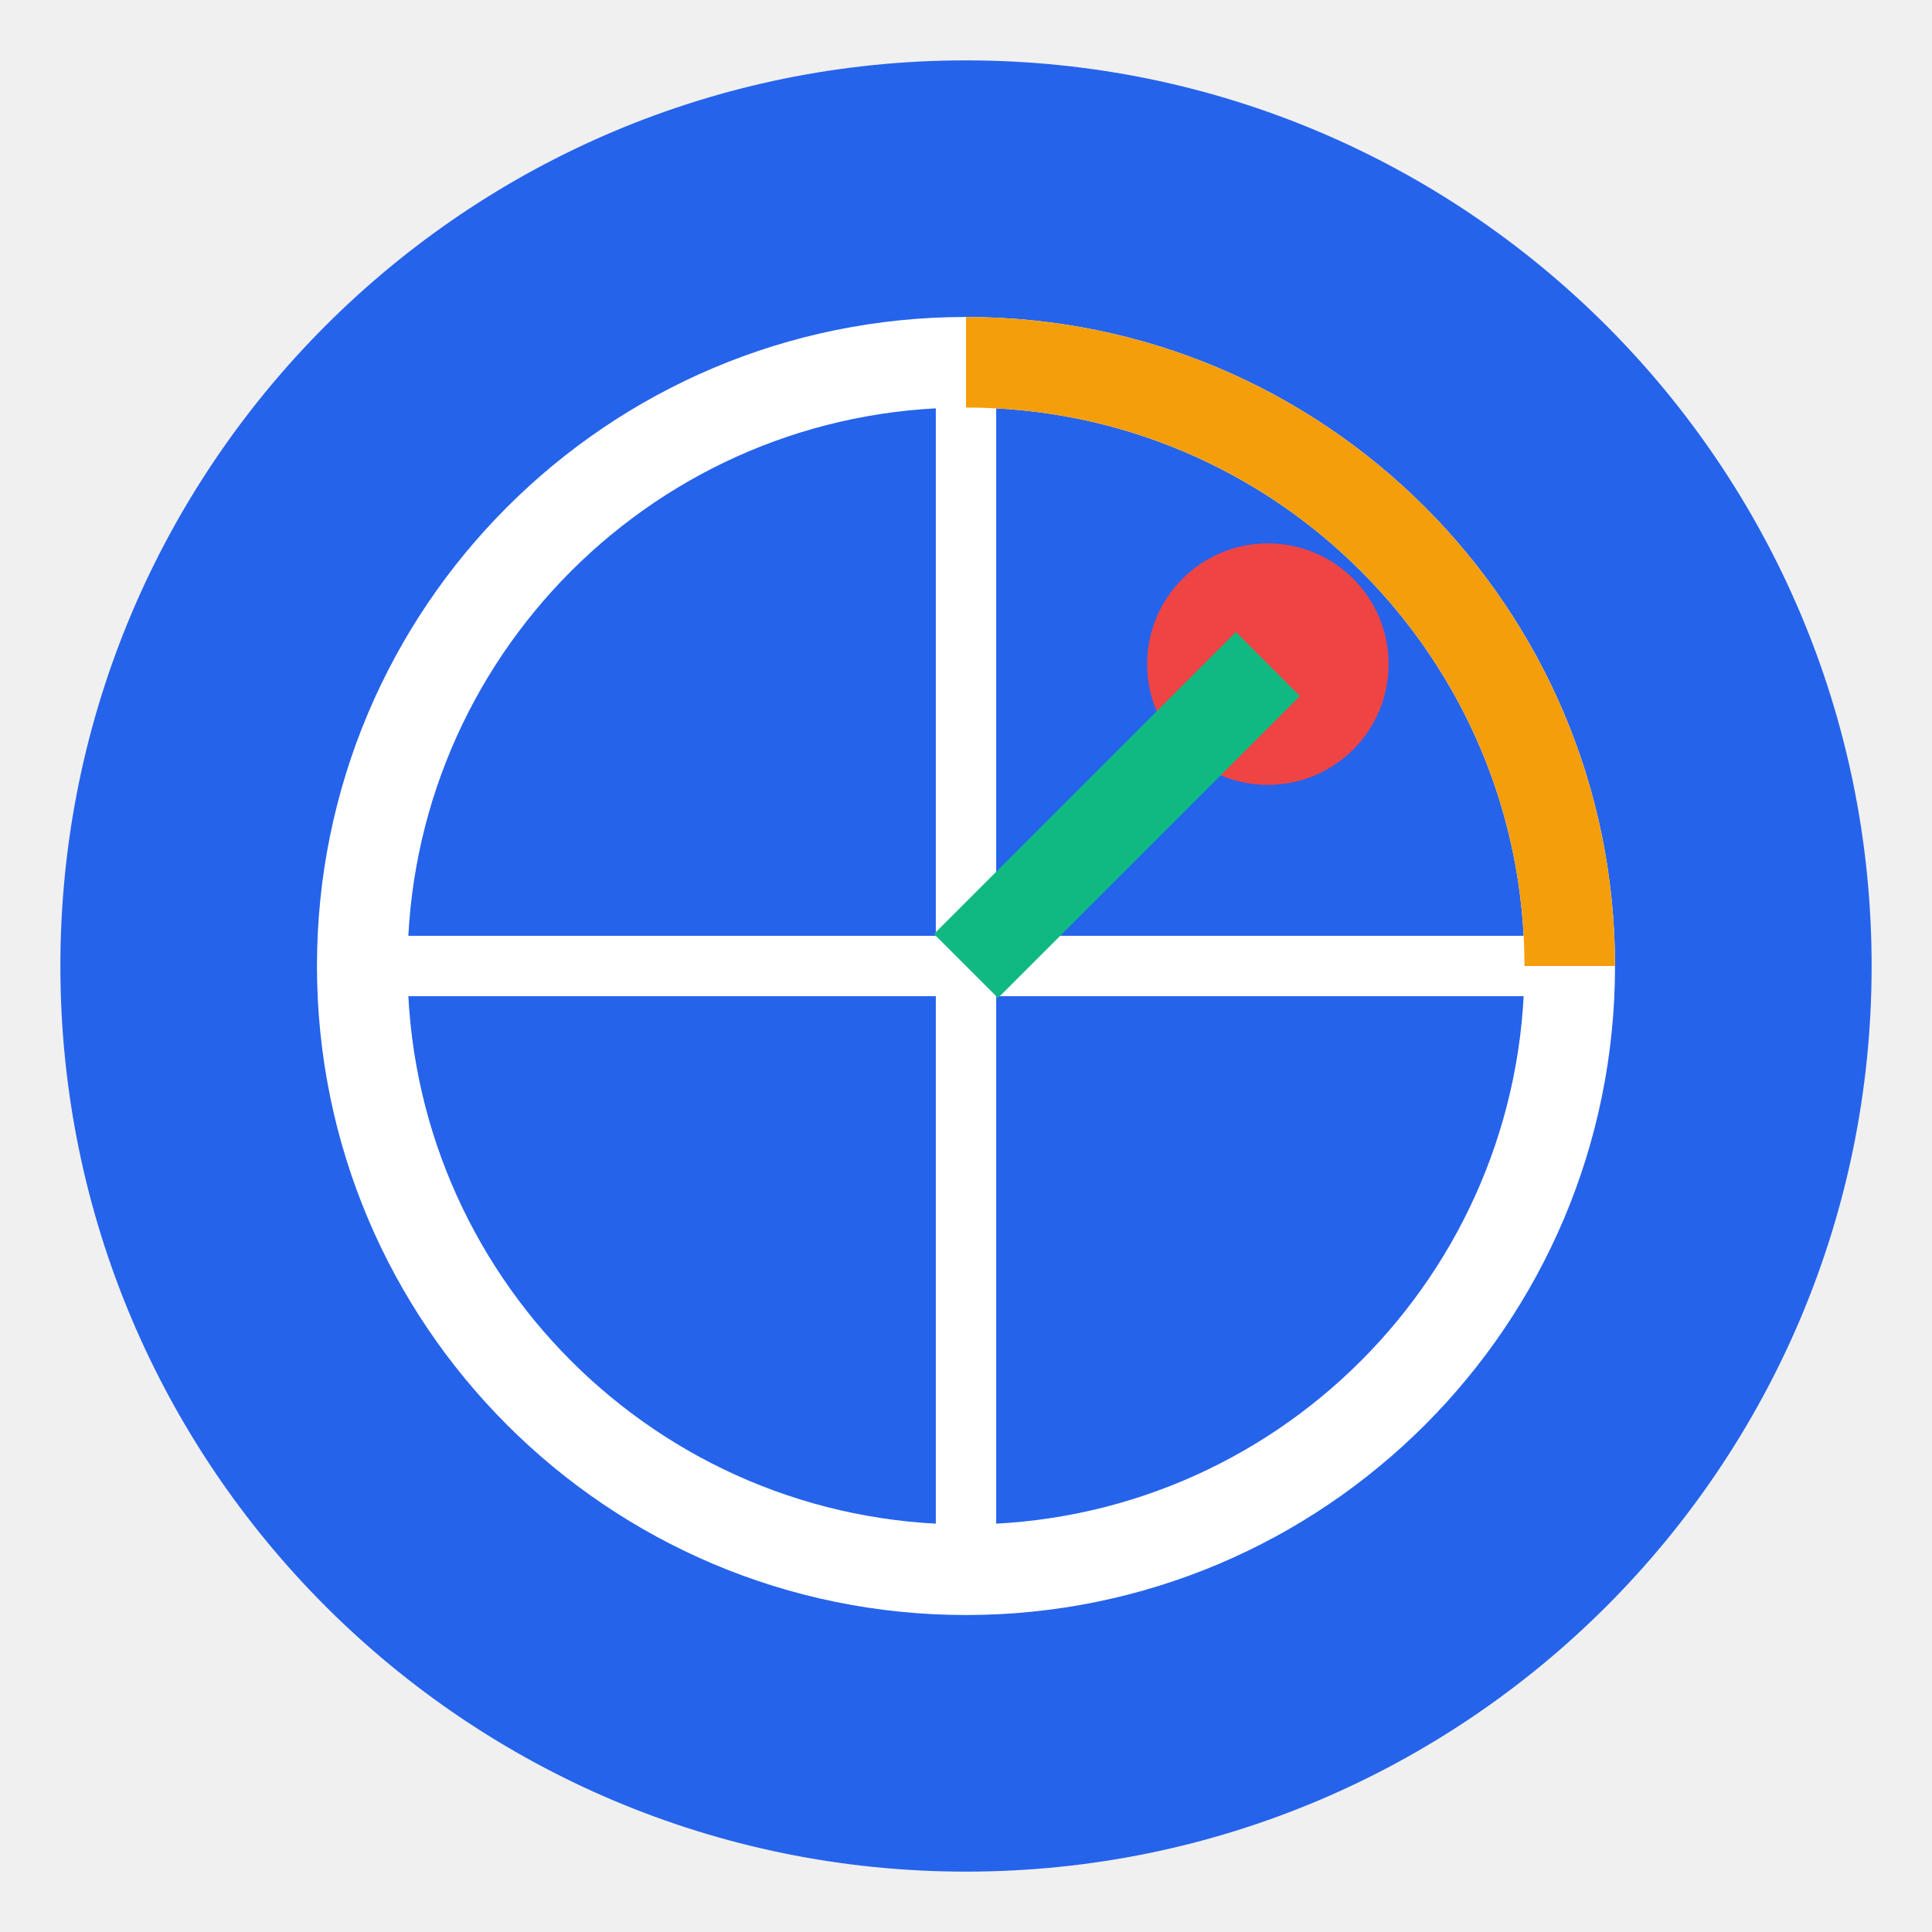
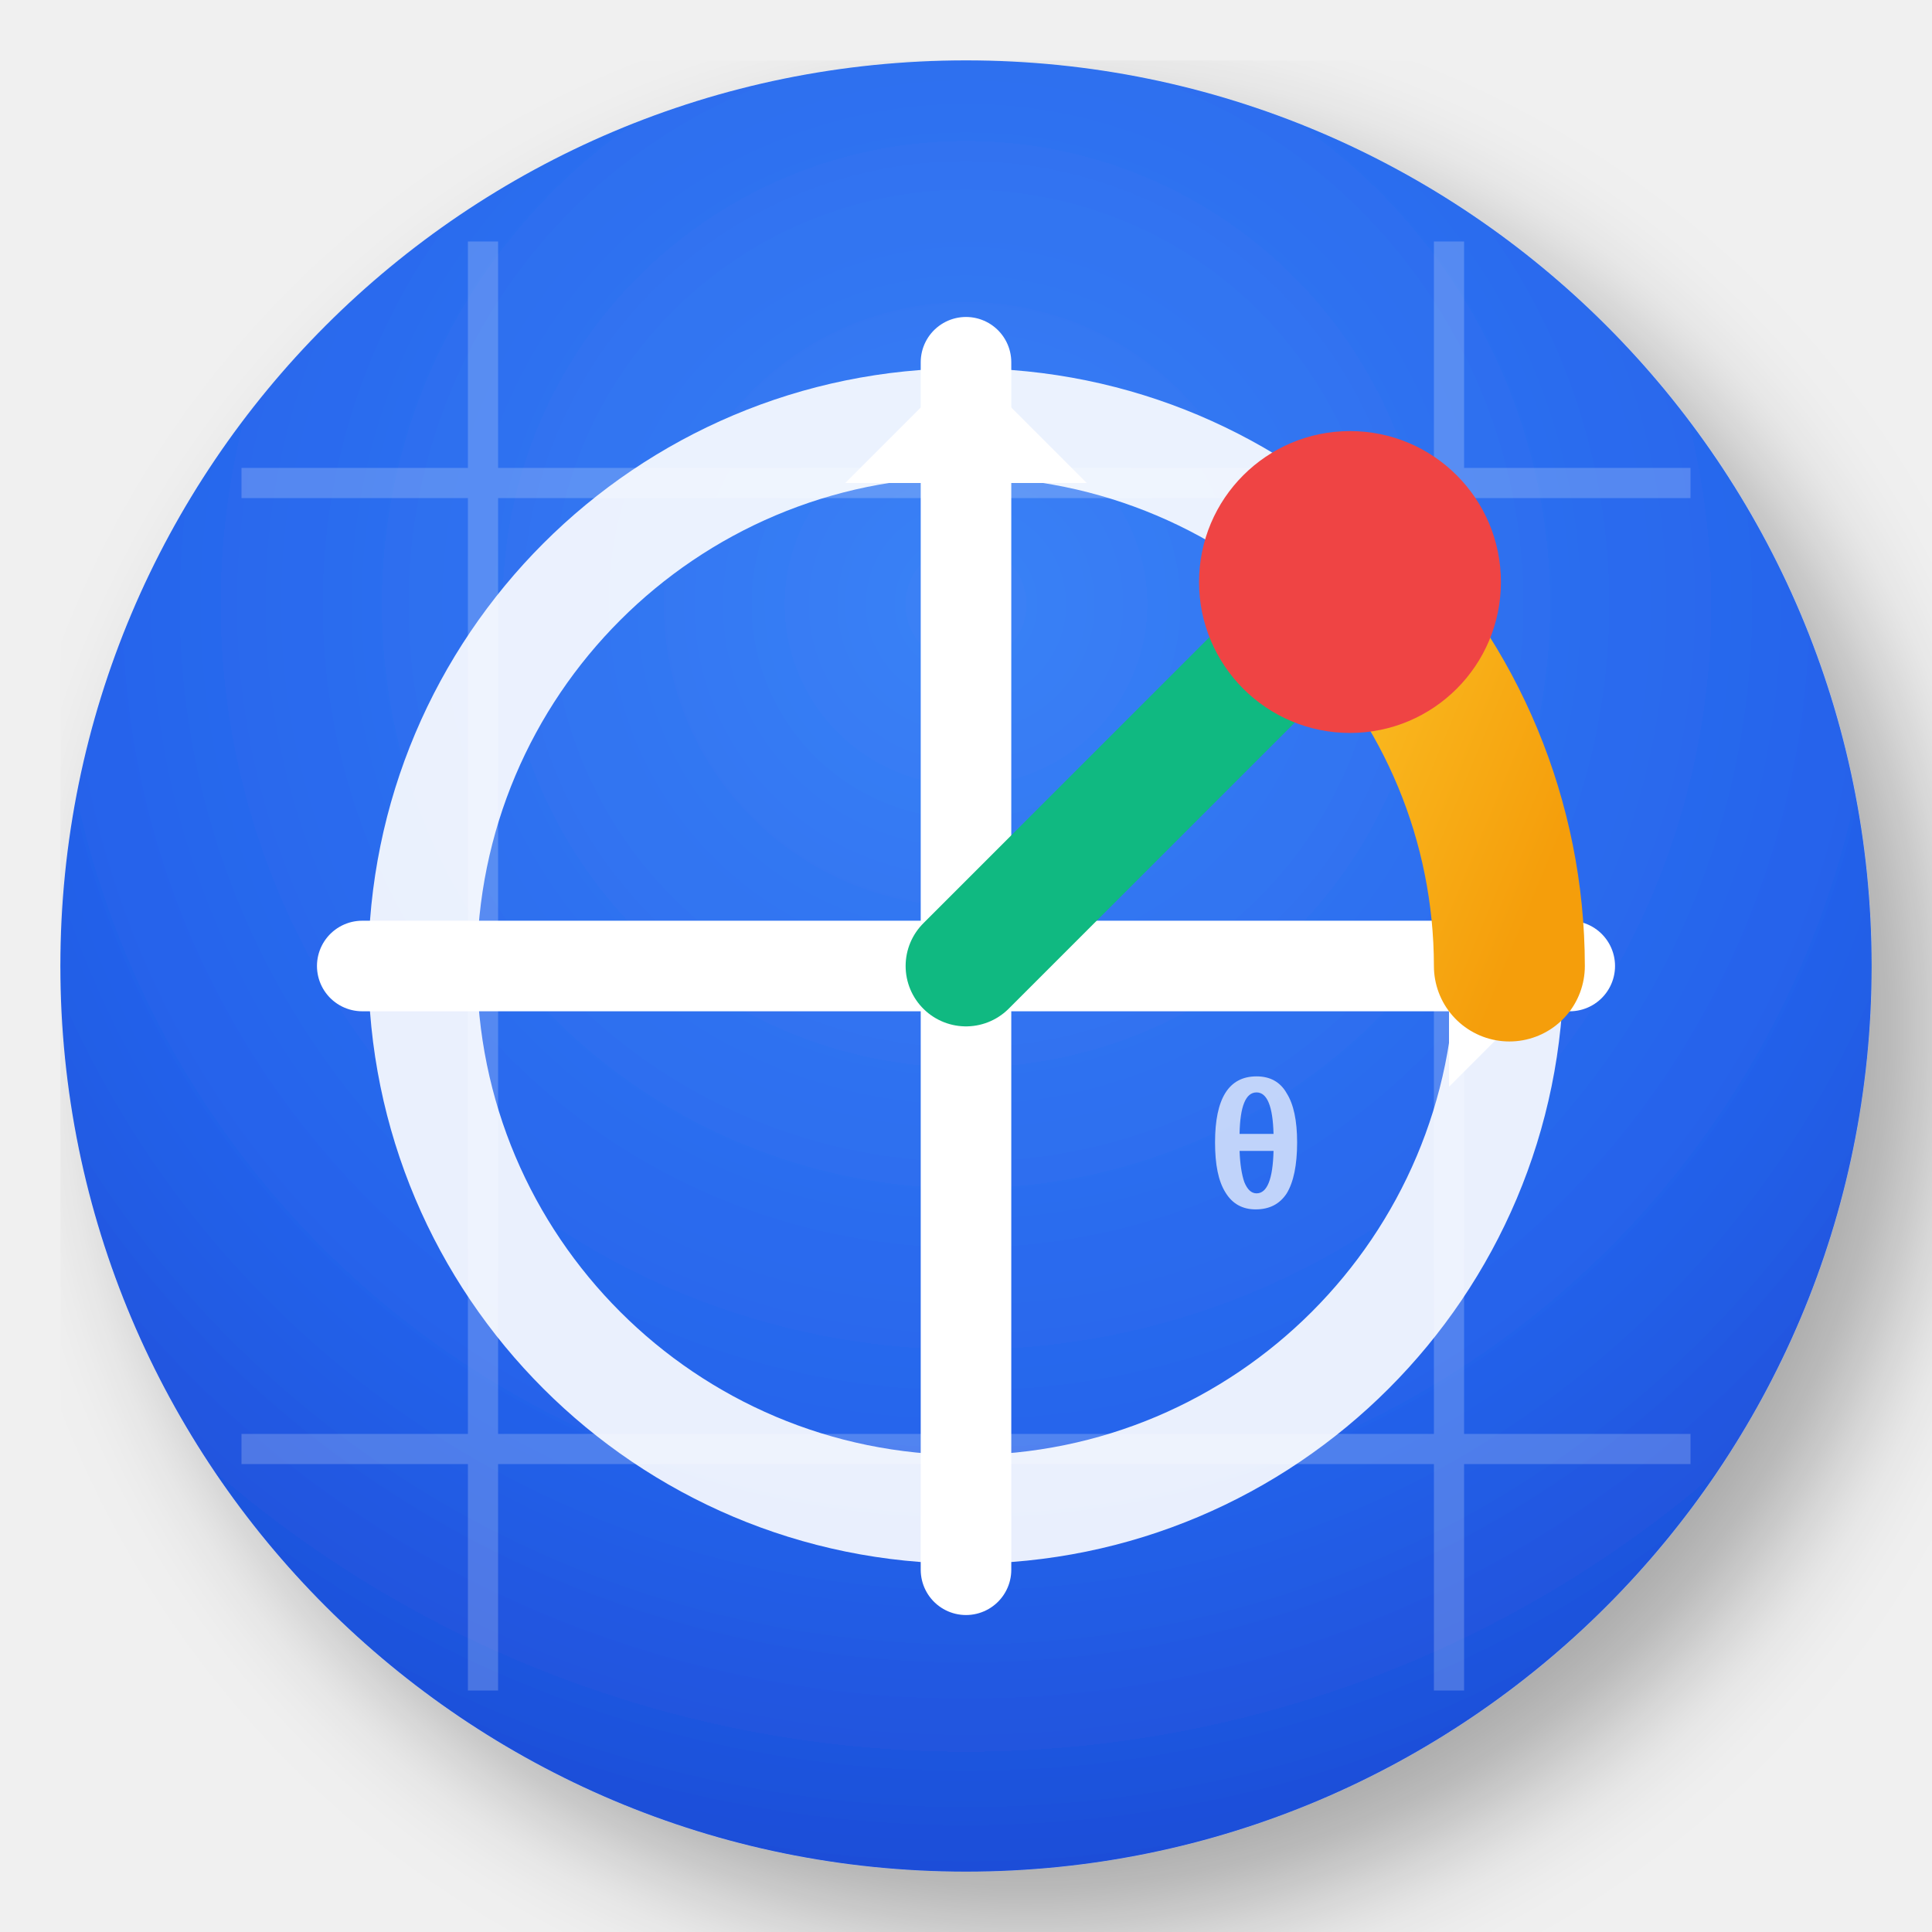
<svg xmlns="http://www.w3.org/2000/svg" width="32" height="32" viewBox="0 0 32 32">
-   <circle cx="16" cy="16" r="15" fill="#2563eb" />
-   <circle cx="16" cy="16" r="10" fill="none" stroke="white" stroke-width="1.5" />
-   <line x1="6" y1="16" x2="26" y2="16" stroke="white" stroke-width="1" />
-   <line x1="16" y1="6" x2="16" y2="26" stroke="white" stroke-width="1" />
-   <path d="M 26 16 A 10 10 0 0 0 16 6" fill="none" stroke="#f59e0b" stroke-width="1.5" />
-   <circle cx="21" cy="11" r="2" fill="#ef4444" />
-   <line x1="16" y1="16" x2="21" y2="11" stroke="#10b981" stroke-width="1.5" />
+   <defs>
+     <radialGradient id="bg-gradient" cx="50%" cy="30%" r="70%">
+       <stop offset="0%" style="stop-color:#3b82f6;stop-opacity:1" />
+       <stop offset="70%" style="stop-color:#2563eb;stop-opacity:1" />
+       <stop offset="100%" style="stop-color:#1d4ed8;stop-opacity:1" />
+     </radialGradient>
+     <linearGradient id="angle-gradient" x1="0%" y1="0%" x2="100%" y2="100%">
+       <stop offset="0%" style="stop-color:#fbbf24;stop-opacity:1" />
+       <stop offset="100%" style="stop-color:#f59e0b;stop-opacity:1" />
+     </linearGradient>
+     <filter id="drop-shadow" x="-20%" y="-20%" width="140%" height="140%">
+       <feDropShadow dx="1" dy="1" stdDeviation="1" flood-color="#000000" flood-opacity="0.3" />
+     </filter>
+   </defs>
+   <circle cx="16" cy="16" r="15" fill="url(#bg-gradient)" filter="url(#drop-shadow)" />
+   <g opacity="0.2">
+     <line x1="8" y1="4" x2="8" y2="28" stroke="white" stroke-width="0.5" />
+     <line x1="24" y1="4" x2="24" y2="28" stroke="white" stroke-width="0.5" />
+     <line x1="4" y1="8" x2="28" y2="8" stroke="white" stroke-width="0.5" />
+     <line x1="4" y1="24" x2="28" y2="24" stroke="white" stroke-width="0.5" />
+   </g>
+   <line x1="6" y1="16" x2="26" y2="16" stroke="white" stroke-width="1.5" stroke-linecap="round" />
+   <line x1="16" y1="6" x2="16" y2="26" stroke="white" stroke-width="1.5" stroke-linecap="round" />
+   <polygon points="26,16 24,14 24,18" fill="white" />
+   <polygon points="16,6 14,8 18,8" fill="white" />
+   <circle cx="16" cy="16" r="9" fill="none" stroke="white" stroke-width="1.8" opacity="0.9" />
+   <path d="M 25 16 A 9 9 0 0 0 22.36 9.64" fill="none" stroke="url(#angle-gradient)" stroke-width="2.5" stroke-linecap="round" />
+   <line x1="16" y1="16" x2="22.36" y2="9.64" stroke="#10b981" stroke-width="2" stroke-linecap="round" />
+   <circle cx="22.36" cy="9.64" r="2.5" fill="#ef4444">
+     <animate attributeName="r" values="2;3;2" dur="2s" repeatCount="indefinite" />
+   </circle>
+   <text x="20" y="20" fill="white" font-family="Arial, sans-serif" font-size="3" font-weight="bold" opacity="0.7">θ</text>
</svg>
